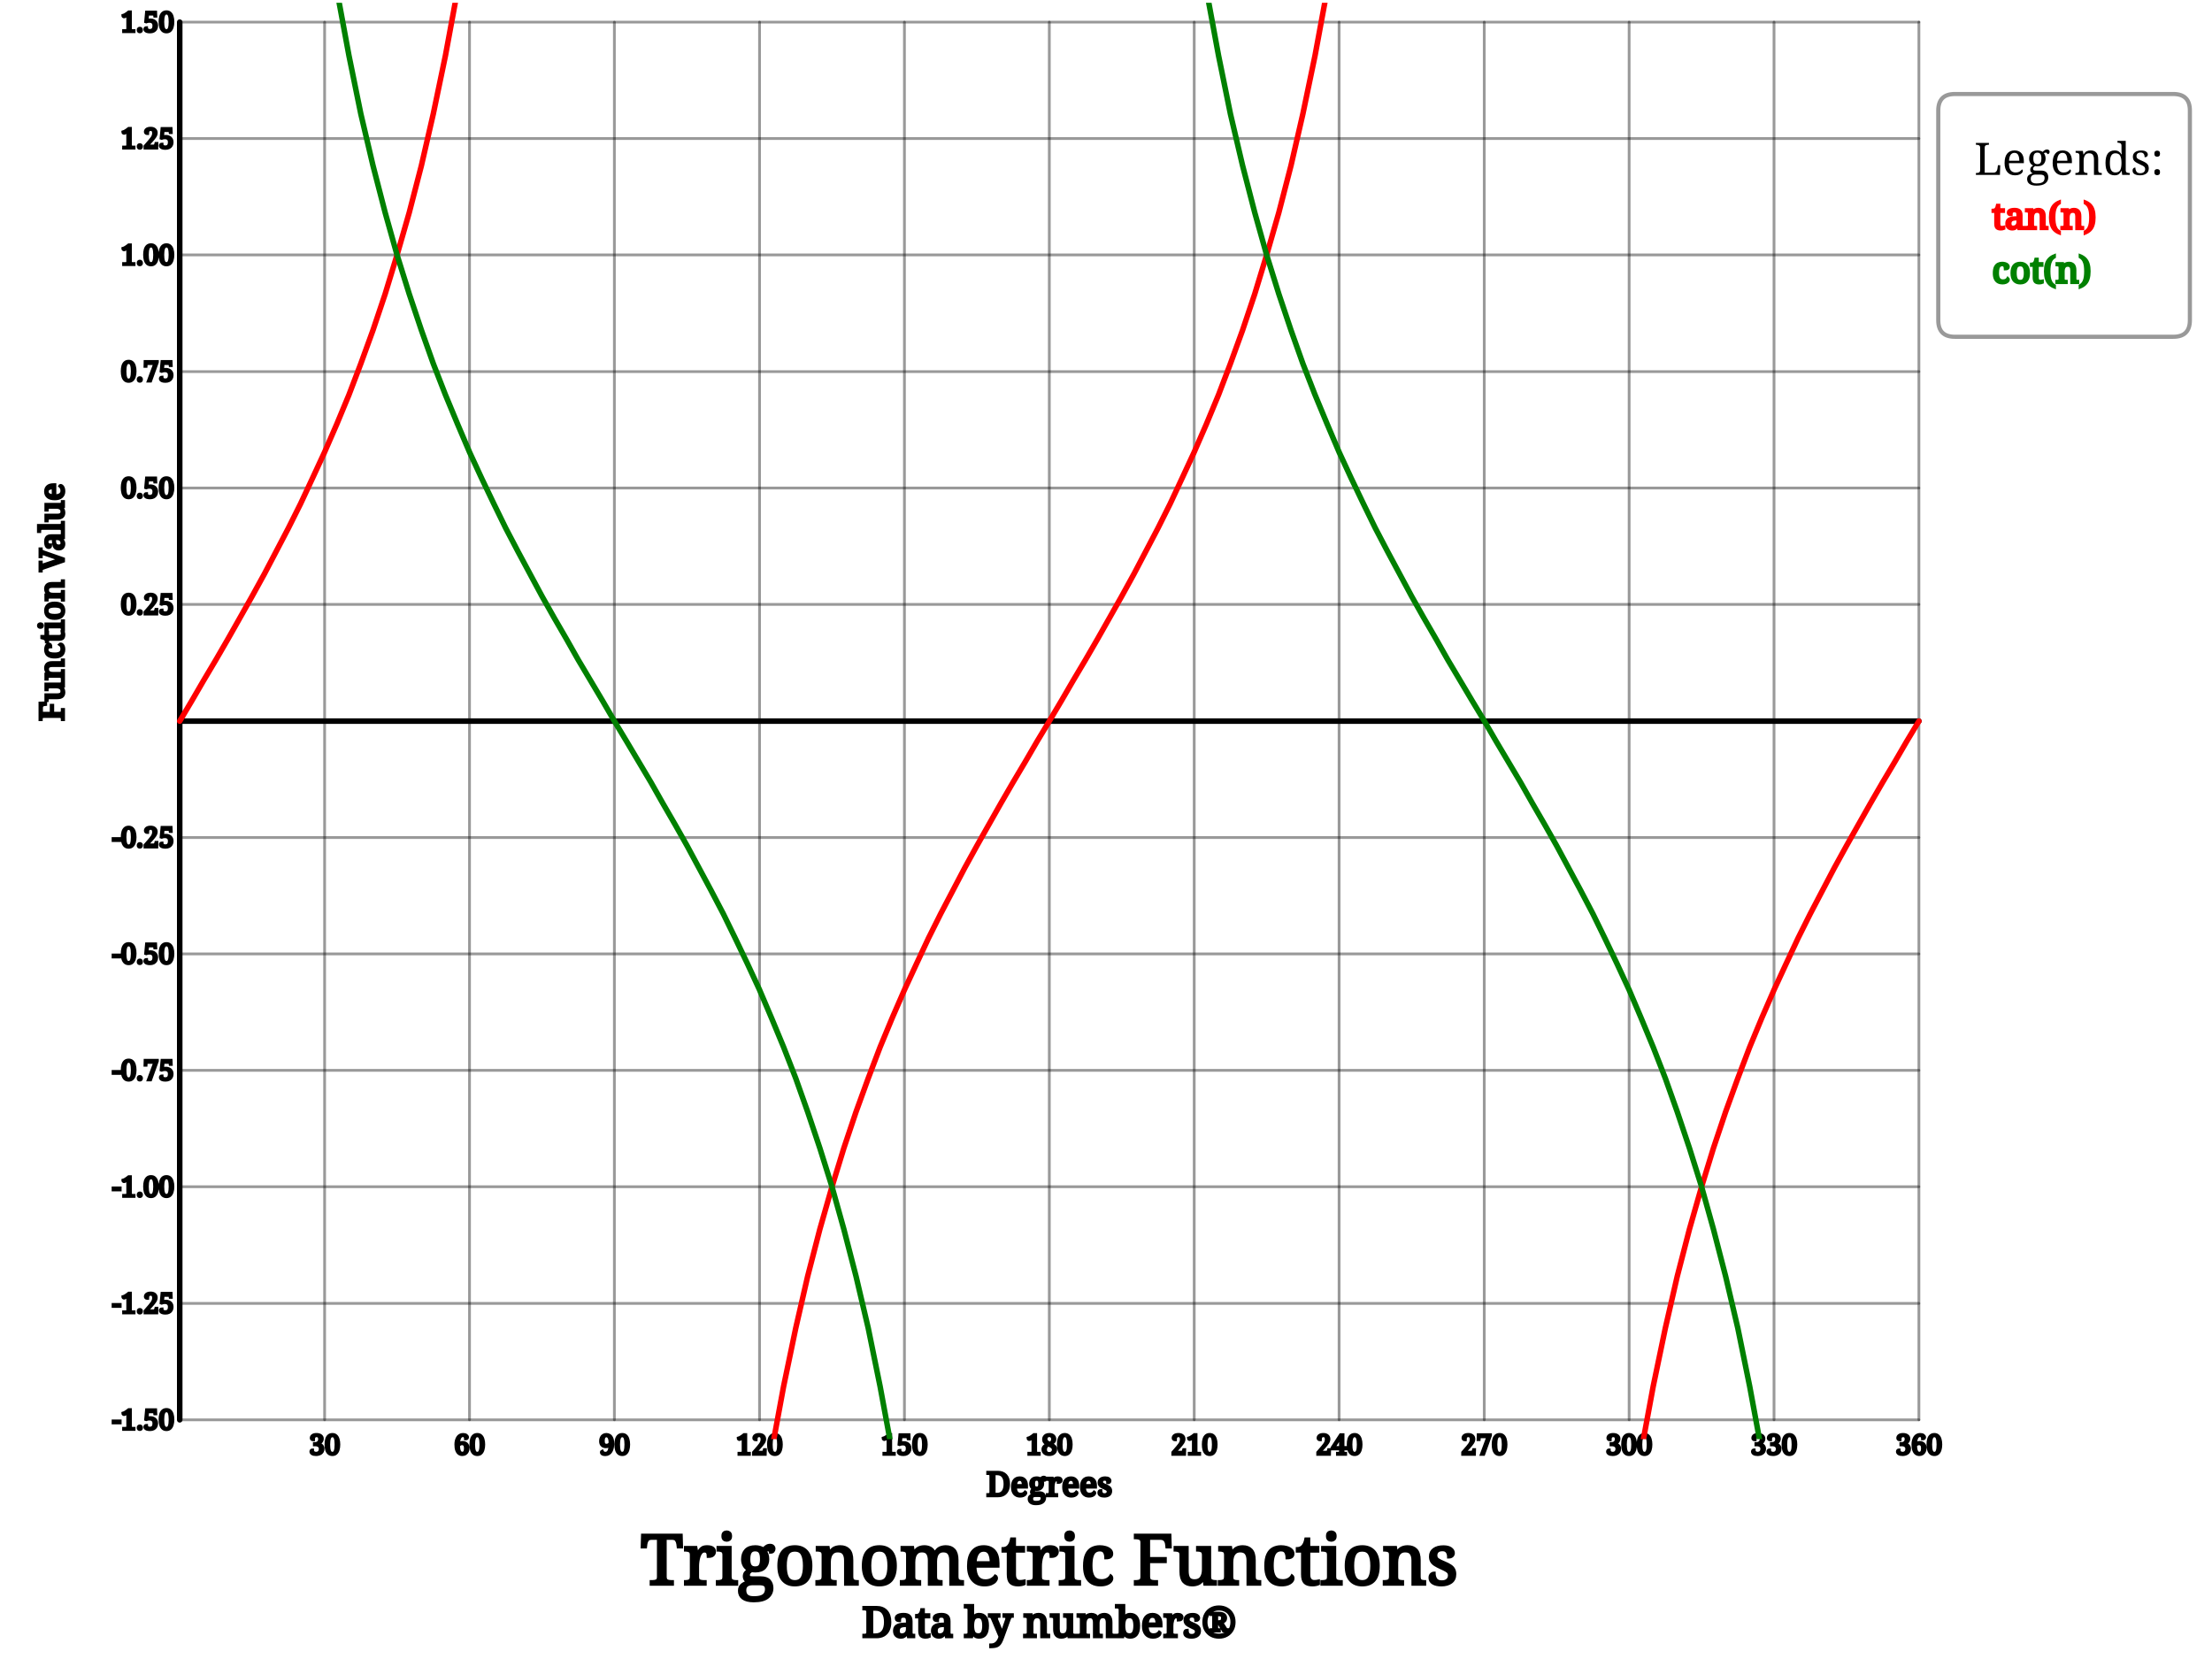
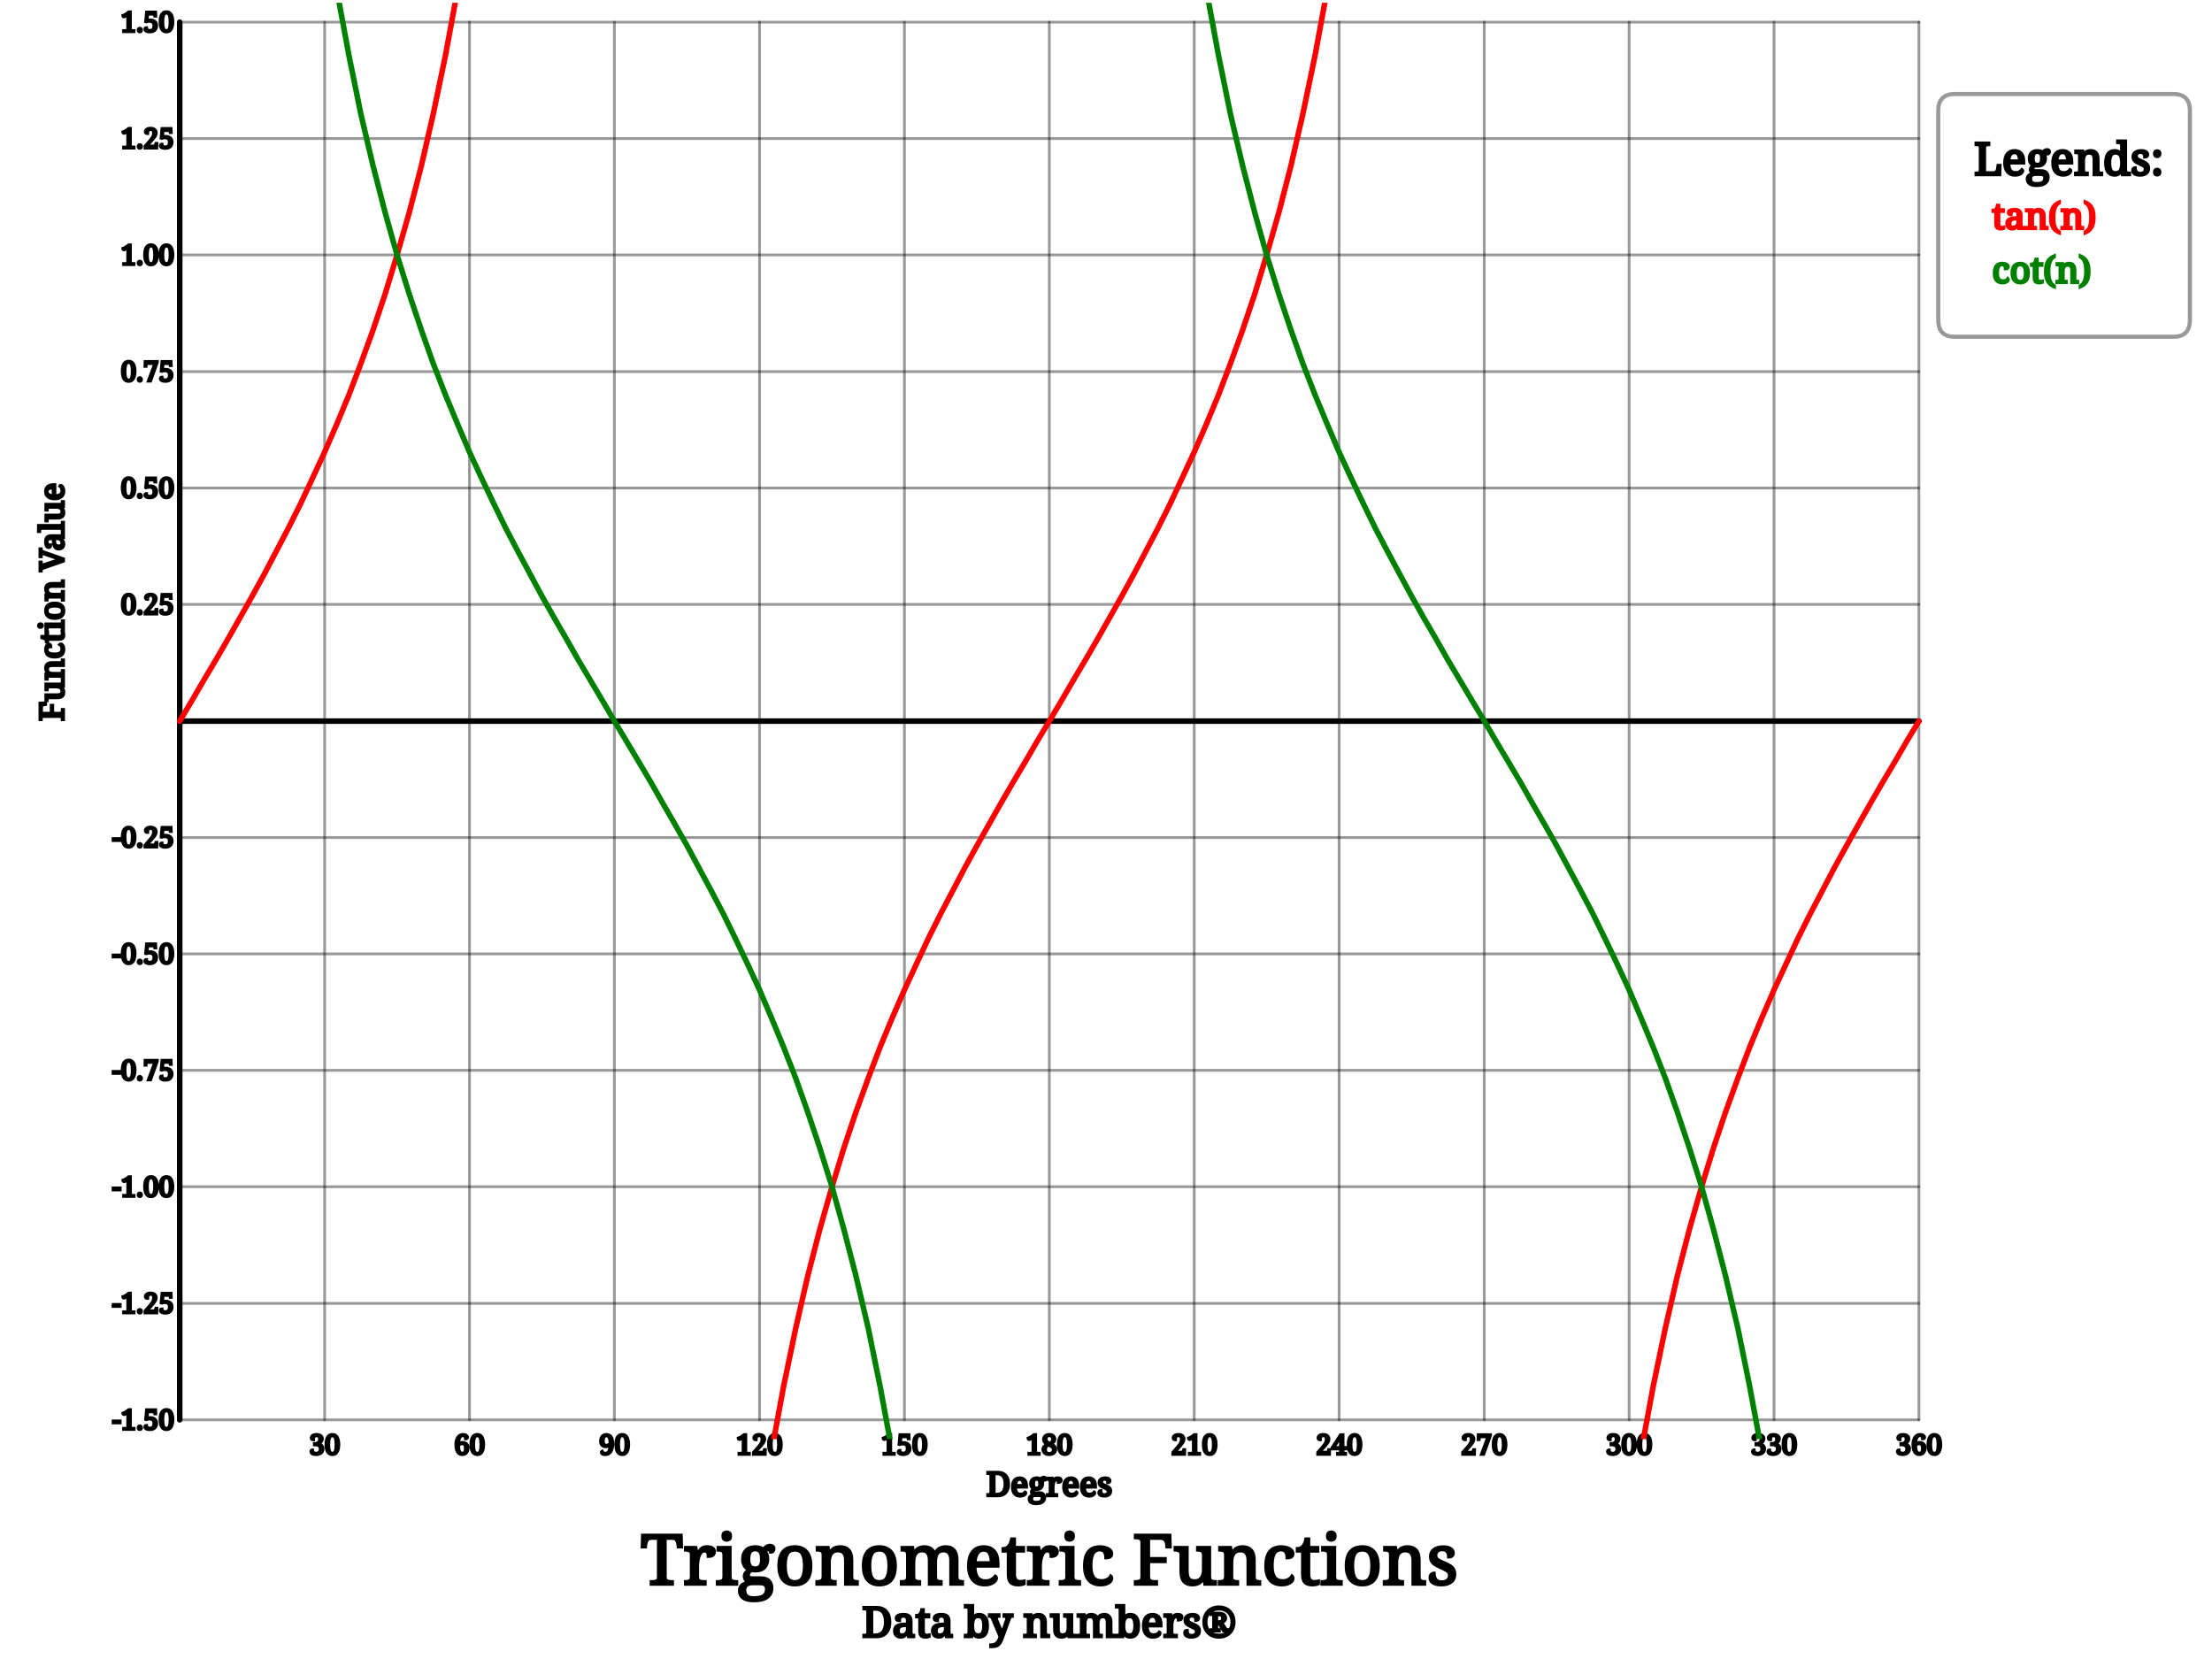
<svg xmlns="http://www.w3.org/2000/svg" id="svg-ex3" width="800" height="600">
  <defs>
    <clipPath id="plotable">
      <rect x="58.0" y="1.0" width="643.0" height="519.5" rx="0.0" />
    </clipPath>
  </defs>
  <style>
- svg#svg-ex3 { background-color: #ffedcc }
+ svg#svg-ex3 { background-color: rgba(255,237,204,1.000) }
#svg-ex3 path.lightBG { fill: rgba(220,220,220,0.667) }
#svg-ex3 path.midBG { fill: rgba(120,120,120,0.667) }
#svg-ex3 path.darkBG { fill: rgba(35,35,35,0.667) }
#svg-ex3 g.plotarea { opacity: 1.0 }
#svg-ex3 g.plotarea path:hover { stroke-width: 5.0 }
#svg-ex3 path { stroke-width: 2.0; fill: none; stroke-linecap: round }
#svg-ex3 path.black { stroke: black }
#svg-ex3 path.black.fill { fill: black; stroke: black }
#svg-ex3 path.axes { stroke: rgba(0,0,0,1.000) }
#svg-ex3 path.xlabel, #svg-ex3 path.ylabel { stroke: rgba(0,0,0,0.400); stroke-width: 1 }
#svg-ex3 path.ylabel { stroke: rgba(0,0,0,0.400); stroke-width: 1 }
#svg-ex3 text { font-family: serif }
#svg-ex3 text.draft { fill: none; stroke: rgba(0,0,0,1.000); font-family: sans-serif; font-size: 200.0px; text-anchor: middle; dominant-baseline: middle }
#svg-ex3 text.legend { fill: rgba(0,0,0,1.000); stroke: rgba(0,0,0,1.000);  font-size: 13.0px; text-anchor: start;  }
- #svg-ex3 text.legendheadline { fill: ; stroke: ;  font-size: 16.2px; text-anchor: start;  }
- #svg-ex3 text.pielabel { fill: rgba(0,0,0,1.000); stroke: rgba(0,0,0,1.000);  font-size: 10.0px; text-anchor: ;  }
- #svg-ex3 text.pielabel.start { fill: rgba(0,0,0,1.000); stroke: rgba(0,0,0,1.000);  font-size: 10.0px; text-anchor: start;  }
- #svg-ex3 text.pielabel.middle { fill: rgba(0,0,0,1.000); stroke: rgba(0,0,0,1.000);  font-size: 10.0px; text-anchor: middle;  }
- #svg-ex3 text.pielabel.end { fill: rgba(0,0,0,1.000); stroke: rgba(0,0,0,1.000);  font-size: 10.0px; text-anchor: end;  }
+ #svg-ex3 text.legendheadline { fill: rgba(0,0,0,1.000); stroke: rgba(0,0,0,1.000);  font-size: 16.2px; text-anchor: start;  }
+ #svg-ex3 text.pielabel { fill: rgba(0,0,0,0.753); stroke: rgba(0,0,0,0.753);  font-size: 10.0px; text-anchor: ;  }
+ #svg-ex3 text.pielabel.start { fill: rgba(0,0,0,0.753); stroke: rgba(0,0,0,0.753);  font-size: 10.0px; text-anchor: start;  }
+ #svg-ex3 text.pielabel.middle { fill: rgba(0,0,0,0.753); stroke: rgba(0,0,0,0.753);  font-size: 10.0px; text-anchor: middle;  }
+ #svg-ex3 text.pielabel.end { fill: rgba(0,0,0,0.753); stroke: rgba(0,0,0,0.753);  font-size: 10.0px; text-anchor: end;  }
#svg-ex3 text.pielegend { fill: rgba(0,0,0,1.000); stroke: rgba(0,0,0,1.000);  font-size: 20.0px; text-anchor: middle;  }
#svg-ex3 text.piesublegend { fill: rgba(0,0,0,1.000); stroke: rgba(0,0,0,1.000);  font-size: 12.5px; text-anchor: middle;  }
#svg-ex3 text.subtitle { fill: rgba(0,0,0,1.000); stroke: rgba(0,0,0,1.000);  font-size: 15.0px; text-anchor: middle;  }
#svg-ex3 text.title { fill: rgba(0,0,0,1.000); stroke: rgba(0,0,0,1.000);  font-size: 25.0px; text-anchor: middle;  }
#svg-ex3 text.xlabel { fill: rgba(0,0,0,1.000); stroke: rgba(0,0,0,1.000);  font-size: 10.0px; text-anchor: middle;  }
#svg-ex3 text.xtags { fill: rgba(0,0,0,1.000); stroke: rgba(0,0,0,1.000);  font-size: 12.0px; text-anchor: middle;  }
#svg-ex3 text.xtitle { fill: rgba(0,0,0,1.000); stroke: rgba(0,0,0,1.000);  font-size: 12.0px; text-anchor: middle;  }
#svg-ex3 text.ylabel { fill: rgba(0,0,0,1.000); stroke: rgba(0,0,0,1.000);  font-size: 10.0px; text-anchor: end; dominant-baseline: middle }
#svg-ex3 text.ytitle { fill: rgba(0,0,0,1.000); stroke: rgba(0,0,0,1.000);  font-size: 12.0px; text-anchor: start;  }
- #svg-ex3 path.plot05 { stroke: #ff0000 }
- #svg-ex3 text.plot05, #svg-ex3 rect.plot05 { font-size: 13.0px; fill: #ff0000; stroke: #ff0000 }
- #svg-ex3 path.plot05.fill { stroke: none; fill: #ff0000; fill-opacity: 0.75 }
- #svg-ex3 path.plot07 { stroke: #008000 }
- #svg-ex3 text.plot07, #svg-ex3 rect.plot07 { font-size: 13.0px; fill: #008000; stroke: #008000 }
- #svg-ex3 path.plot07.fill { stroke: none; fill: #008000; fill-opacity: 0.75 }
+ #svg-ex3 path.plot05 { stroke: rgba(255,0,0,1.000) }
+ #svg-ex3 text.plot05, #svg-ex3 rect.plot05 { font-size: 13.0px; fill: rgba(255,0,0,1.000); stroke: rgba(255,0,0,1.000) }
+ #svg-ex3 path.plot05.fill { stroke: none; fill: rgba(255,0,0,1.000); fill-opacity: 0.75 }
+ #svg-ex3 path.plot07 { stroke: rgba(0,128,0,1.000) }
+ #svg-ex3 text.plot07, #svg-ex3 rect.plot07 { font-size: 13.0px; fill: rgba(0,128,0,1.000); stroke: rgba(0,128,0,1.000) }
+ #svg-ex3 path.plot07.fill { stroke: none; fill: rgba(0,128,0,1.000); fill-opacity: 0.75 }
#svg-ex3 path.legend { stroke: rgba(0,0,0,0.400); stroke-width: 1.5 }
</style>
  <text x="117.42" y="526.00" class="xlabel">30</text>
  <text x="169.83" y="526.00" class="xlabel">60</text>
  <text x="222.25" y="526.00" class="xlabel">90</text>
  <text x="274.67" y="526.00" class="xlabel">120</text>
  <text x="327.08" y="526.00" class="xlabel">150</text>
  <text x="379.50" y="526.00" class="xlabel">180</text>
  <text x="431.92" y="526.00" class="xlabel">210</text>
  <text x="484.33" y="526.00" class="xlabel">240</text>
  <text x="536.75" y="526.00" class="xlabel">270</text>
  <text x="589.17" y="526.00" class="xlabel">300</text>
  <text x="641.58" y="526.00" class="xlabel">330</text>
  <text x="694.00" y="526.00" class="xlabel">360</text>
  <path class="xlabel" d=" M 117.4,513.5 V 8.0 M 169.8,513.5 V 8.0 M 222.2,513.5 V 8.0 M 274.7,513.5 V 8.0 M 327.1,513.5 V 8.0 M 379.5,513.5 V 8.0 M 431.9,513.5 V 8.0 M 484.3,513.5 V 8.0 M 536.8,513.5 V 8.0 M 589.2,513.5 V 8.0 M 641.6,513.5 V 8.0 M 694.0,513.5 V 8.0 " />
  <text x="63.00" y="218.62" class="ylabel">0.25</text>
  <text x="63.00" y="302.88" class="ylabel">-0.25</text>
  <text x="63.00" y="176.50" class="ylabel">0.50</text>
  <text x="63.00" y="345.00" class="ylabel">-0.50</text>
  <text x="63.00" y="134.38" class="ylabel">0.75</text>
  <text x="63.00" y="387.12" class="ylabel">-0.75</text>
  <text x="63.00" y="92.25" class="ylabel">1.00</text>
  <text x="63.00" y="429.25" class="ylabel">-1.00</text>
  <text x="63.00" y="50.12" class="ylabel">1.25</text>
  <text x="63.00" y="471.38" class="ylabel">-1.25</text>
  <text x="63.00" y="8.00" class="ylabel">1.50</text>
  <text x="63.00" y="513.50" class="ylabel">-1.50</text>
  <path class="ylabel" d=" M 65.0,218.6 H 694.0 M 65.0,302.9 H 694.0 M 65.0,176.5 H 694.0 M 65.0,345.0 H 694.0 M 65.0,134.4 H 694.0 M 65.0,387.1 H 694.0 M 65.0,92.2 H 694.0 M 65.0,429.2 H 694.0 M 65.0,50.1 H 694.0 M 65.0,471.4 H 694.0 M 65.0,8.0 H 694.0 M 65.0,513.5 H 694.0 " />
  <path class="axes" d=" M 65.0,260.8 H 694.0 M 65.0,513.5 V 8.0 " />
  <g clip-path="url(#plotable)" class="plotarea">
    <path class="plot05" d=" M 65.0,260.8 L 69.4,253.4 L 73.7,246.0 L 78.1,238.6 L 82.5,231.0 L 86.8,223.4 L 91.2,215.6 L 95.6,207.6 L 99.9,199.4 L 104.3,191.0 L 108.7,182.2 L 113.0,173.0 L 117.4,163.5 L 121.8,153.4 L 126.2,142.8 L 130.5,131.5 L 134.9,119.4 L 139.3,106.3 L 143.6,92.2 L 148.0,76.9 L 152.4,59.9 L 156.7,41.2 L 161.1,20.1 L 165.5,-3.7 L 169.8,-31.1 L 174.2,-62.9 L 178.6,-100.6 L 182.9,-146.0 L 187.3,-202.2 L 191.7,-273.7 L 196.0,-300.0 L 200.4,-300.0 M 204.8,-300.0 M 209.1,-300.0 M 213.5,-300.0 M 217.9,-300.0 M 222.2,-300.0 M 226.6,900.0 M 231.0,900.0 M 235.4,900.0 M 239.7,900.0 M 244.1,900.0 L 248.5,889.6 L 252.8,795.2 L 257.2,723.7 L 261.6,667.5 L 265.9,622.1 L 270.3,584.4 L 274.7,552.6 L 279.0,525.2 L 283.4,501.4 L 287.8,480.3 L 292.1,461.6 L 296.5,444.6 L 300.9,429.2 L 305.2,415.2 L 309.6,402.1 L 314.0,390.0 L 318.3,378.7 L 322.7,368.1 L 327.1,358.0 L 331.5,348.5 L 335.8,339.3 L 340.2,330.5 L 344.6,322.1 L 348.9,313.9 L 353.3,305.9 L 357.7,298.1 L 362.0,290.5 L 366.4,282.9 L 370.8,275.5 L 375.1,268.1 L 379.5,260.8 L 383.9,253.4 L 388.2,246.0 L 392.6,238.6 L 397.0,231.0 L 401.3,223.4 L 405.7,215.6 L 410.1,207.6 L 414.4,199.4 L 418.8,191.0 L 423.2,182.2 L 427.5,173.0 L 431.9,163.5 L 436.3,153.4 L 440.7,142.8 L 445.0,131.5 L 449.4,119.4 L 453.8,106.3 L 458.1,92.2 L 462.5,76.9 L 466.9,59.9 L 471.2,41.2 L 475.6,20.1 L 480.0,-3.7 L 484.3,-31.1 L 488.7,-62.9 L 493.1,-100.6 L 497.4,-146.0 L 501.8,-202.2 L 506.2,-273.7 L 510.5,-300.0 L 514.9,-300.0 M 519.3,-300.0 M 523.6,-300.0 M 528.0,-300.0 M 532.4,-300.0 M 536.8,-300.0 M 541.1,900.0 M 545.5,900.0 M 549.9,900.0 M 554.2,900.0 M 558.6,900.0 L 563.0,889.6 L 567.3,795.2 L 571.7,723.7 L 576.1,667.5 L 580.4,622.1 L 584.8,584.4 L 589.2,552.6 L 593.5,525.2 L 597.9,501.4 L 602.3,480.3 L 606.6,461.6 L 611.0,444.6 L 615.4,429.2 L 619.7,415.2 L 624.1,402.1 L 628.5,390.0 L 632.8,378.7 L 637.2,368.1 L 641.6,358.0 L 646.0,348.5 L 650.3,339.3 L 654.7,330.5 L 659.1,322.1 L 663.4,313.9 L 667.8,305.9 L 672.2,298.1 L 676.5,290.5 L 680.9,282.9 L 685.3,275.5 L 689.6,268.1 L 694.0,260.8 " />
    <path class="plot05" d="  " />
    <path class="plot07" d=" M 69.4,-300.0 L 73.7,-300.0 L 78.1,-300.0 M 82.5,-300.0 M 86.8,-300.0 M 91.2,-300.0 L 95.6,-273.7 L 99.9,-202.2 L 104.3,-146.0 L 108.7,-100.6 L 113.0,-62.9 L 117.4,-31.1 L 121.8,-3.7 L 126.2,20.1 L 130.5,41.2 L 134.9,59.9 L 139.3,76.9 L 143.6,92.2 L 148.0,106.3 L 152.4,119.4 L 156.7,131.5 L 161.1,142.8 L 165.5,153.4 L 169.8,163.5 L 174.2,173.0 L 178.6,182.2 L 182.9,191.0 L 187.3,199.4 L 191.7,207.6 L 196.0,215.6 L 200.4,223.4 L 204.8,231.0 L 209.1,238.6 L 213.5,246.0 L 217.9,253.4 L 222.2,260.8 L 226.6,268.1 L 231.0,275.5 L 235.4,282.9 L 239.7,290.5 L 244.1,298.1 L 248.5,305.9 L 252.8,313.9 L 257.2,322.1 L 261.6,330.5 L 265.9,339.3 L 270.3,348.5 L 274.7,358.0 L 279.0,368.1 L 283.4,378.7 L 287.8,390.0 L 292.1,402.1 L 296.5,415.2 L 300.9,429.2 L 305.2,444.6 L 309.6,461.6 L 314.0,480.3 L 318.3,501.4 L 322.7,525.2 L 327.1,552.6 L 331.5,584.4 L 335.8,622.1 L 340.2,667.5 L 344.6,723.7 L 348.9,795.2 L 353.3,889.6 L 357.7,900.0 L 362.0,900.0 M 366.4,900.0 M 370.8,900.0 M 375.1,900.0 M 379.5,900.0 M 383.9,-300.0 M 388.2,-300.0 M 392.6,-300.0 M 397.0,-300.0 M 401.3,-300.0 M 405.7,-300.0 L 410.1,-273.7 L 414.4,-202.2 L 418.8,-146.0 L 423.2,-100.6 L 427.5,-62.9 L 431.9,-31.1 L 436.3,-3.7 L 440.7,20.1 L 445.0,41.2 L 449.4,59.9 L 453.8,76.9 L 458.1,92.2 L 462.5,106.3 L 466.9,119.4 L 471.2,131.5 L 475.6,142.8 L 480.0,153.4 L 484.3,163.5 L 488.7,173.0 L 493.1,182.2 L 497.4,191.0 L 501.8,199.4 L 506.2,207.6 L 510.5,215.6 L 514.9,223.4 L 519.3,231.0 L 523.6,238.6 L 528.0,246.0 L 532.4,253.4 L 536.8,260.7 L 541.1,268.1 L 545.5,275.5 L 549.9,282.9 L 554.2,290.5 L 558.6,298.1 L 563.0,305.9 L 567.3,313.9 L 571.7,322.1 L 576.1,330.5 L 580.4,339.3 L 584.8,348.5 L 589.2,358.0 L 593.5,368.1 L 597.9,378.7 L 602.3,390.0 L 606.6,402.1 L 611.0,415.2 L 615.4,429.2 L 619.7,444.6 L 624.1,461.6 L 628.5,480.3 L 632.8,501.4 L 637.2,525.2 L 641.6,552.6 L 646.0,584.4 L 650.3,622.1 L 654.7,667.5 L 659.1,723.7 L 663.4,795.2 L 667.8,889.6 L 672.2,900.0 L 676.5,900.0 M 680.9,900.0 M 685.3,900.0 M 689.6,900.0 M 694.0,900.0 " />
    <path class="plot07" d="  " />
  </g>
  <text x="379.50" y="541.00" class="xtitle">Degrees</text>
  <text x="23.00" y="260.75" class="ytitle" transform="matrix(0.00,-1.00,1.00,0.00,-237.75,283.75)">Function Value</text>
  <text x="714.00" y="63.25" class="legendheadline">Legends:</text>
  <text x="720.50" y="82.75" class="plot05">tan(n)</text>
  <text x="720.50" y="102.25" class="plot07">cot(n)</text>
  <path class="legend" d=" M 786.0,34.0 Q 792.0,34.0, 792.0,40.0 L 792.0,115.8 Q 792.0,121.8, 786.0,121.8 L 707.0,121.8 Q 701.0,121.8, 701.0,115.8 L 701.0,40.0 Q 701.0,34.0, 707.0,34.0 Z " />
  <text x="379.50" y="592.00" class="subtitle">Data by numbers®</text>
  <text x="379.50" y="573.00" class="title">Trigonometric Functions</text>
</svg>
